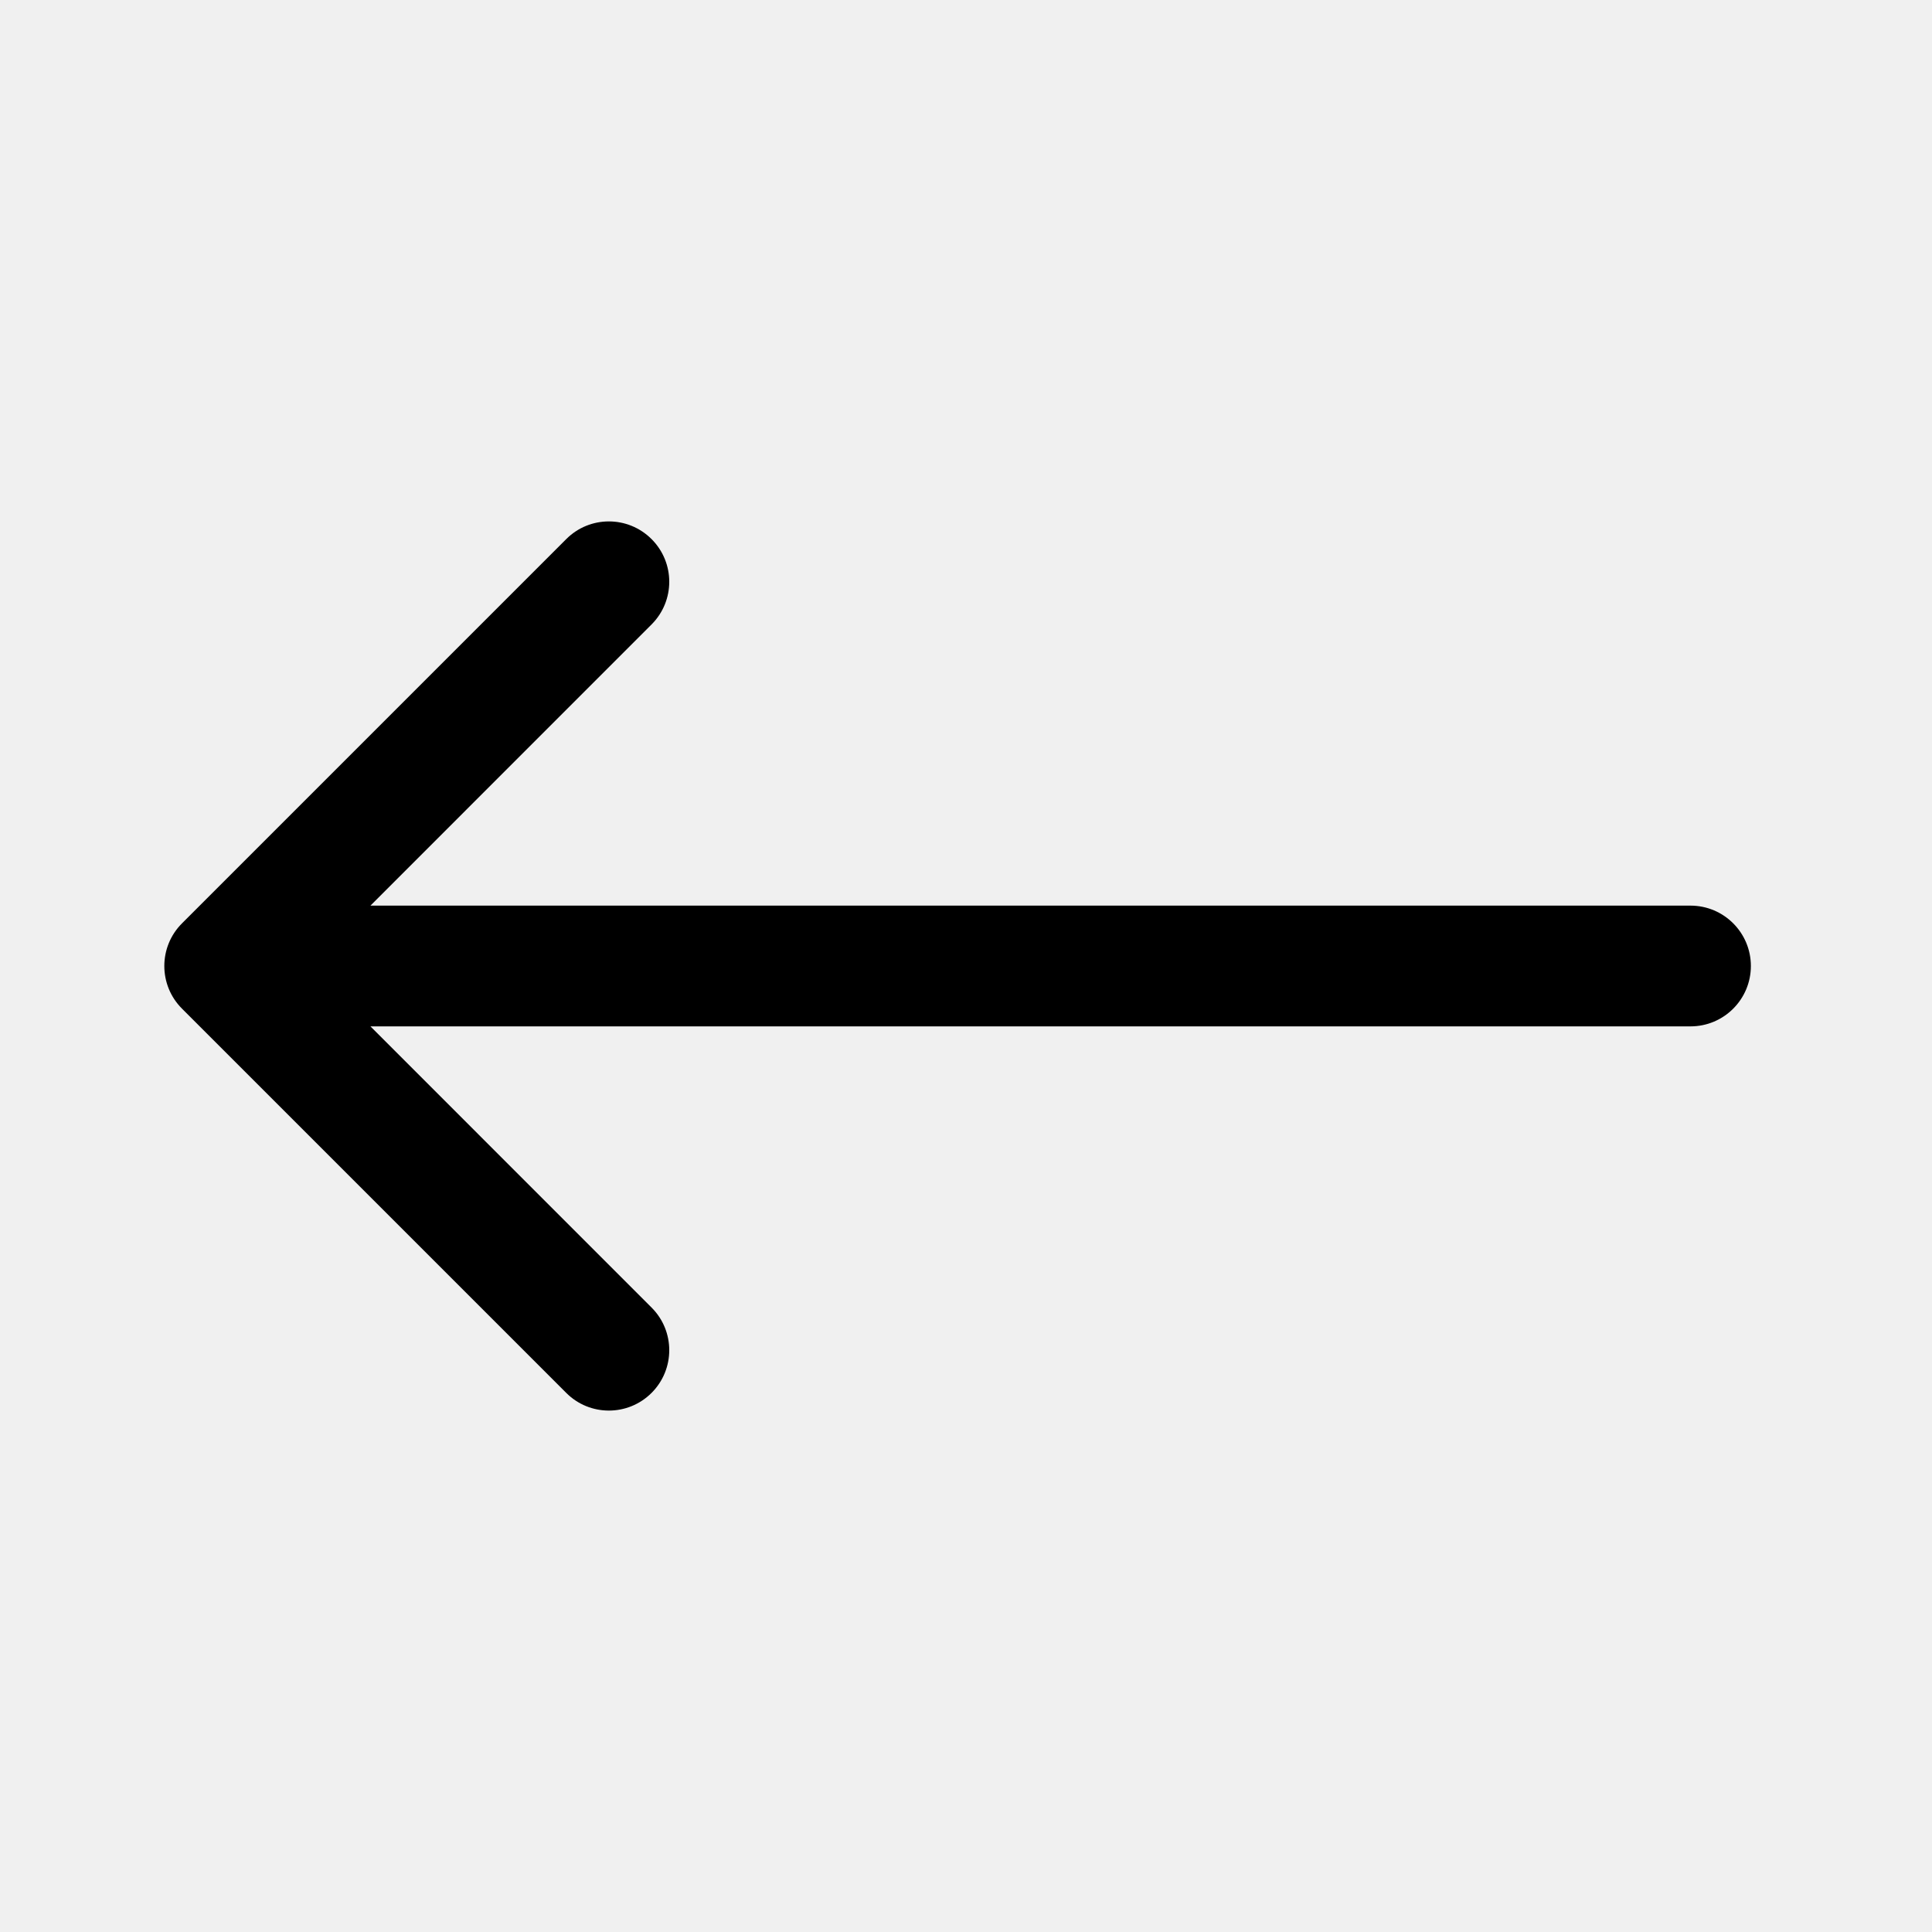
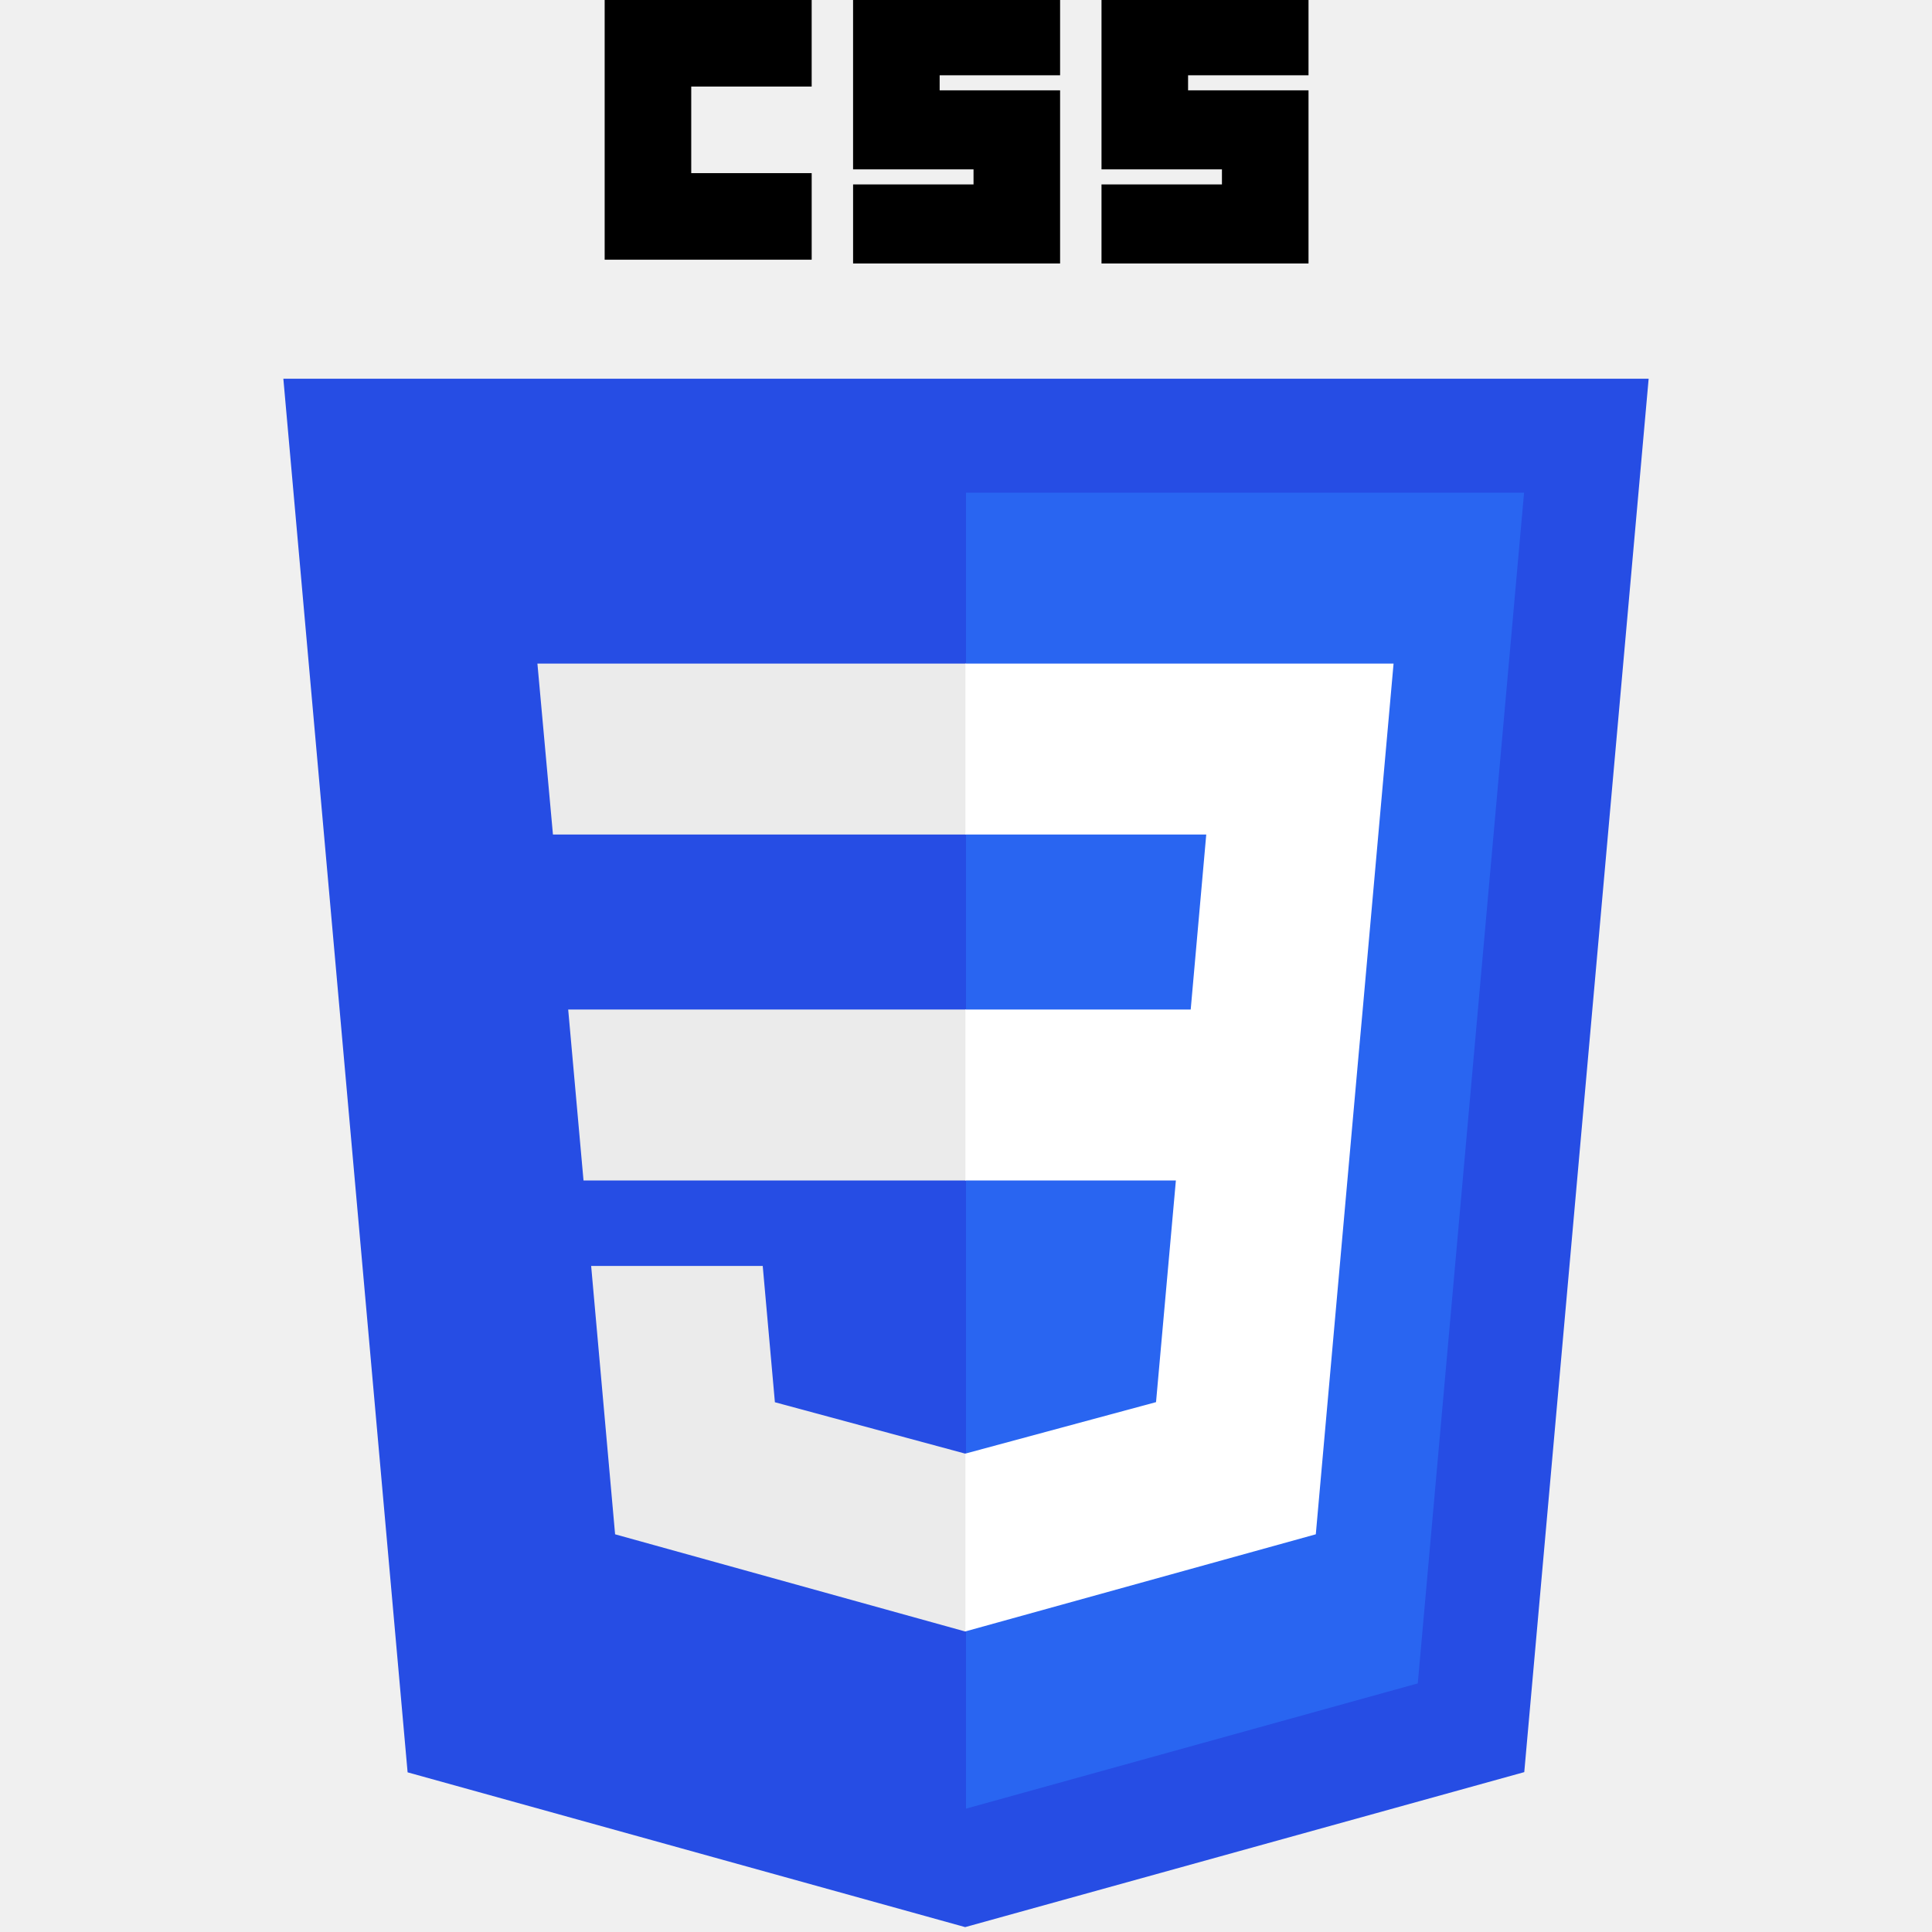
- <svg xmlns="http://www.w3.org/2000/svg" width="24" height="24" viewBox="0 0 24 24" fill="none">
-   <path d="M21 12.75C21.414 12.75 21.75 12.414 21.75 12C21.75 11.586 21.414 11.25 21 11.25V12.75ZM2.261 11.47C1.968 11.763 1.968 12.237 2.261 12.53L7.034 17.303C7.326 17.596 7.801 17.596 8.094 17.303C8.387 17.01 8.387 16.535 8.094 16.243L3.852 12L8.094 7.757C8.387 7.464 8.387 6.99 8.094 6.697C7.801 6.404 7.326 6.404 7.034 6.697L2.261 11.47ZM21 11.25L2.791 11.25V12.75L21 12.75V11.25Z" fill="black" />
+ <svg xmlns="http://www.w3.org/2000/svg" width="100px" height="100px" viewBox="-52.5 0 361 361" preserveAspectRatio="xMidYMid">
+   <path d="M127.844 360.088L23.662 331.166.445 70.766h255.11l-23.241 260.36-104.47 28.962z" fill="#264DE4" />
+   <path d="M212.417 314.547l19.86-222.49H128V337.95l84.417-23.403z" fill="#2965F1" />
+   <path d="M53.669 188.636l2.862 31.937H128v-31.937H53.669zM47.917 123.995l2.903 31.937H128v-31.937H47.917zM128 271.58l-.14.037-35.568-9.604-2.274-25.471h-32.06l4.474 50.146 65.421 18.16.147-.04V271.58z" fill="#EBEBEB" />
+   <path d="M60.484 0h38.68v16.176H76.66v16.176h22.506v16.175H60.484V0zM106.901 0h38.681v14.066h-22.505v2.813h22.505v32.352h-38.68V34.46h22.505v-2.813H106.9V0zM153.319 0H192v14.066h-22.505v2.813H192v32.352h-38.681V34.46h22.505v-2.813H153.32V0z" />
+   <path d="M202.127 188.636l5.765-64.641H127.89v31.937h45.002l-2.906 32.704H127.89v31.937h39.327l-3.708 41.42-35.62 9.614v33.226l65.473-18.145.48-5.396 7.506-84.08.779-8.576z" fill="#FFF" />
</svg>
